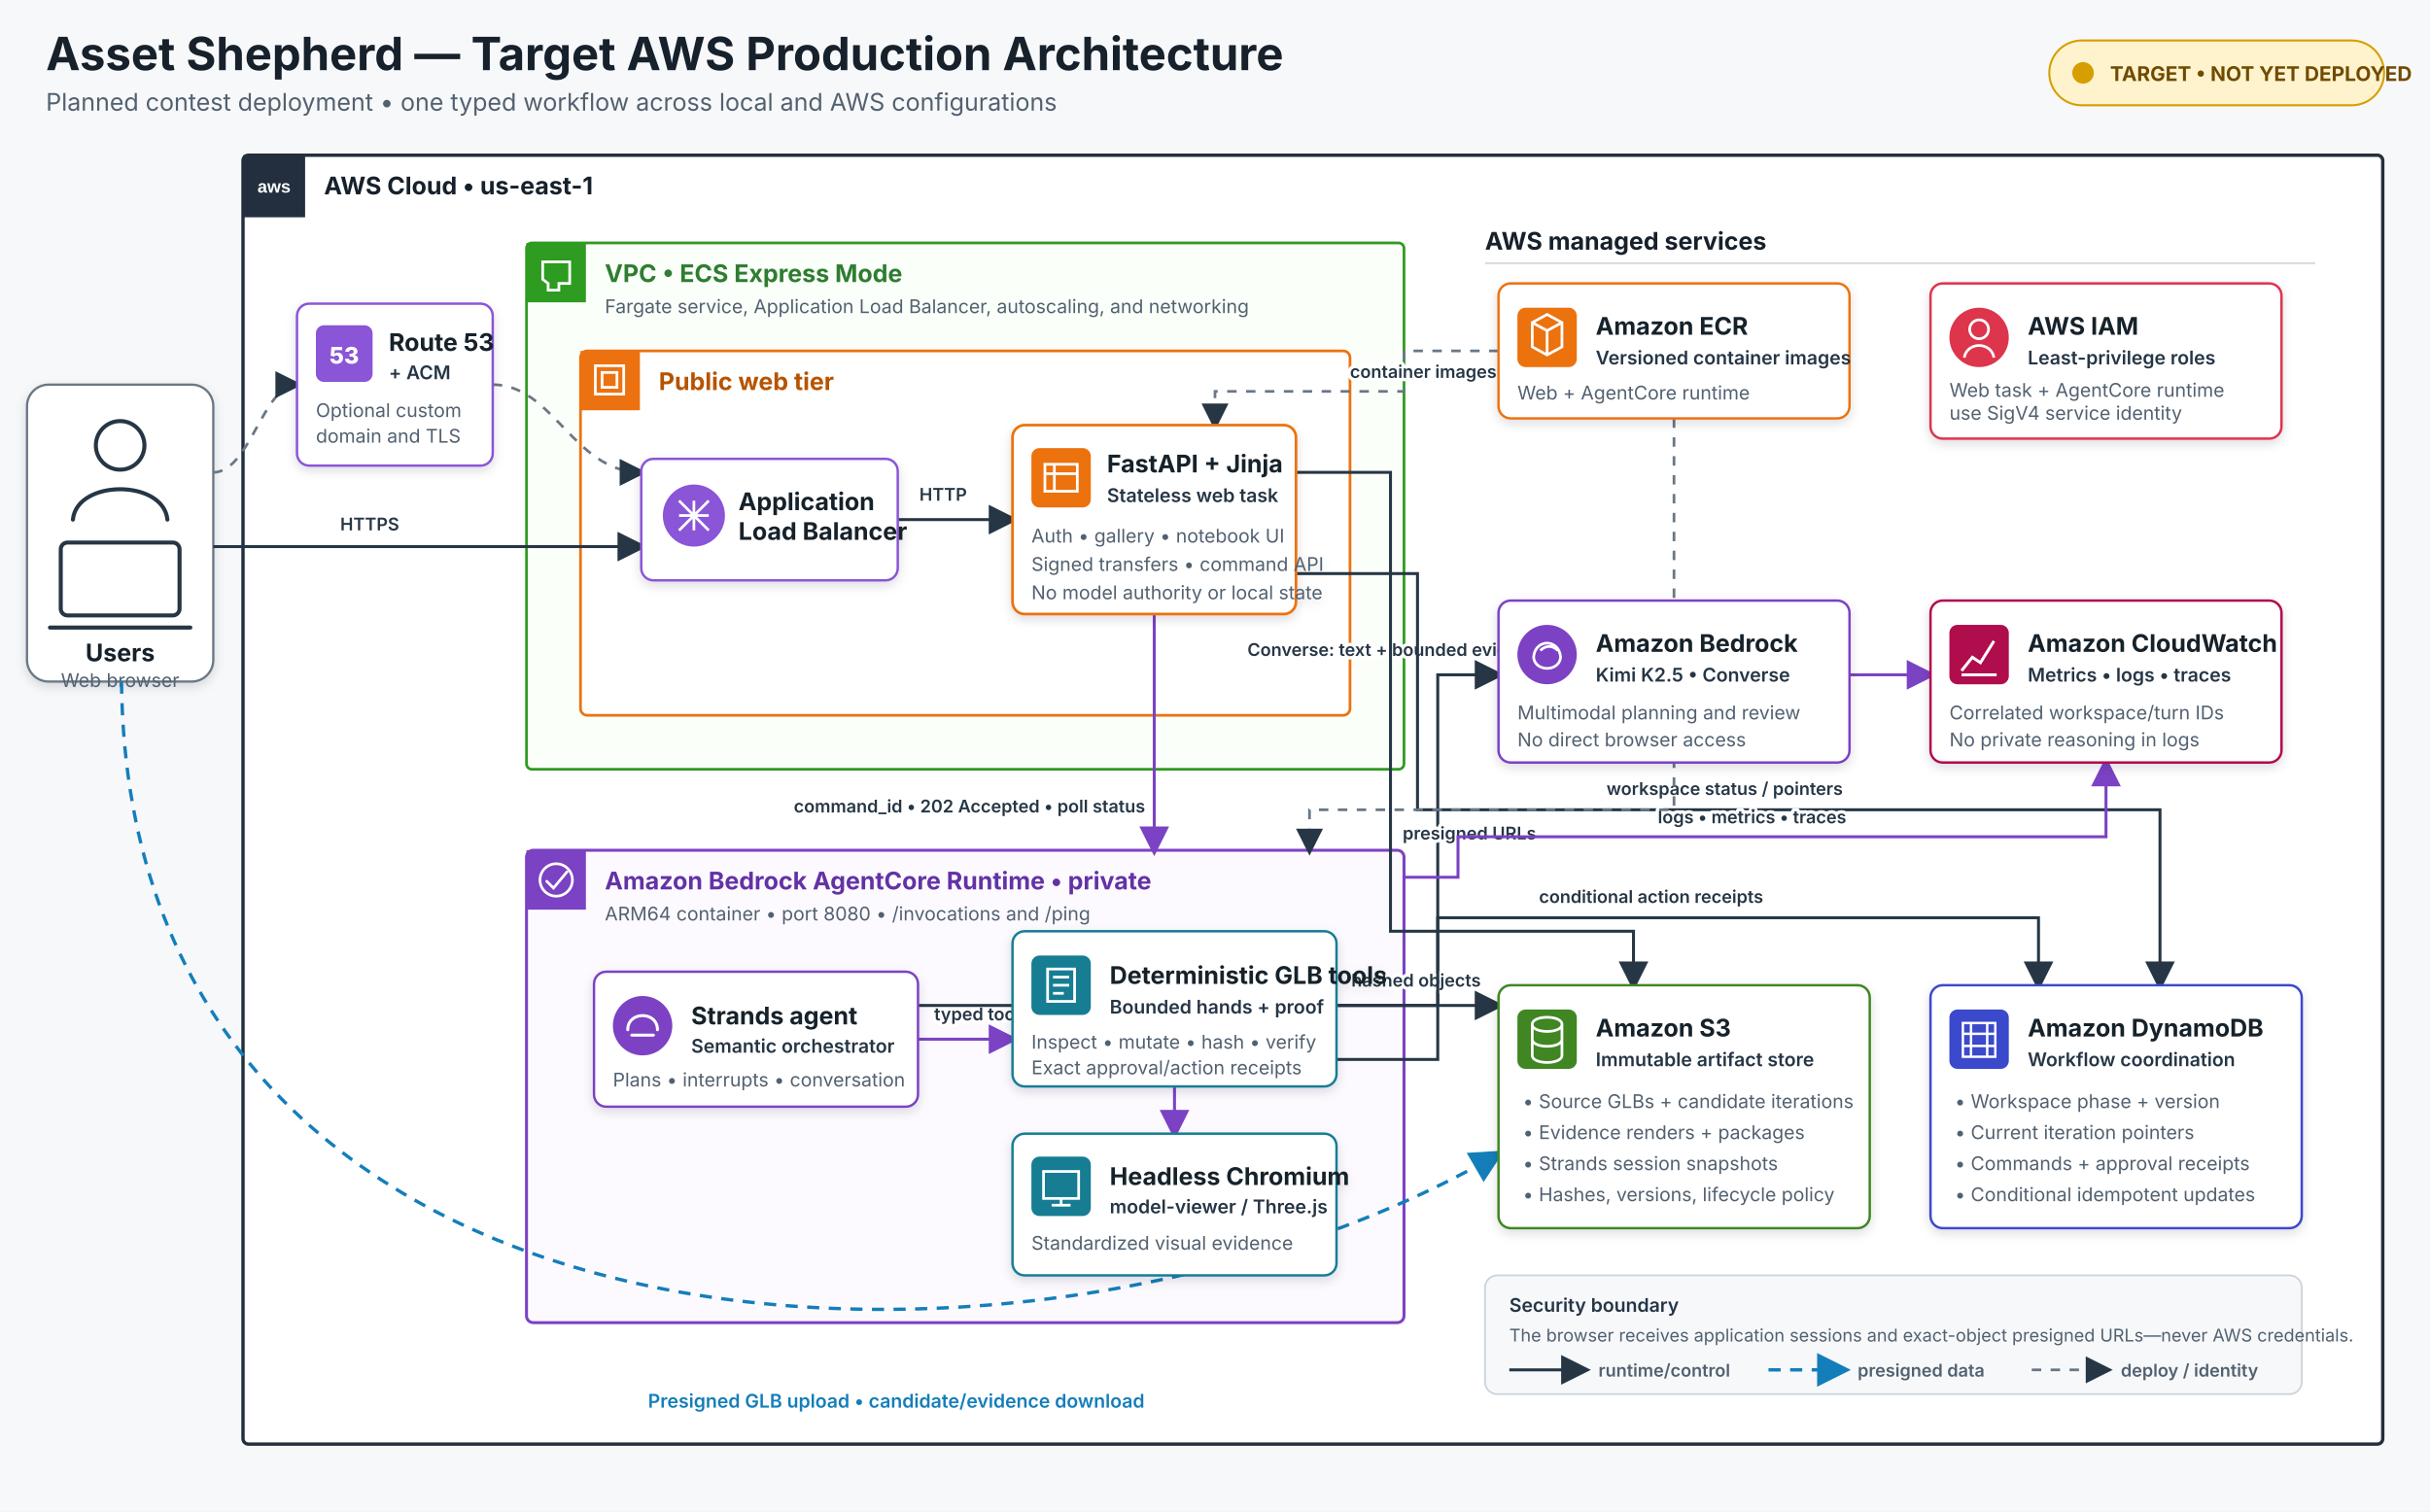
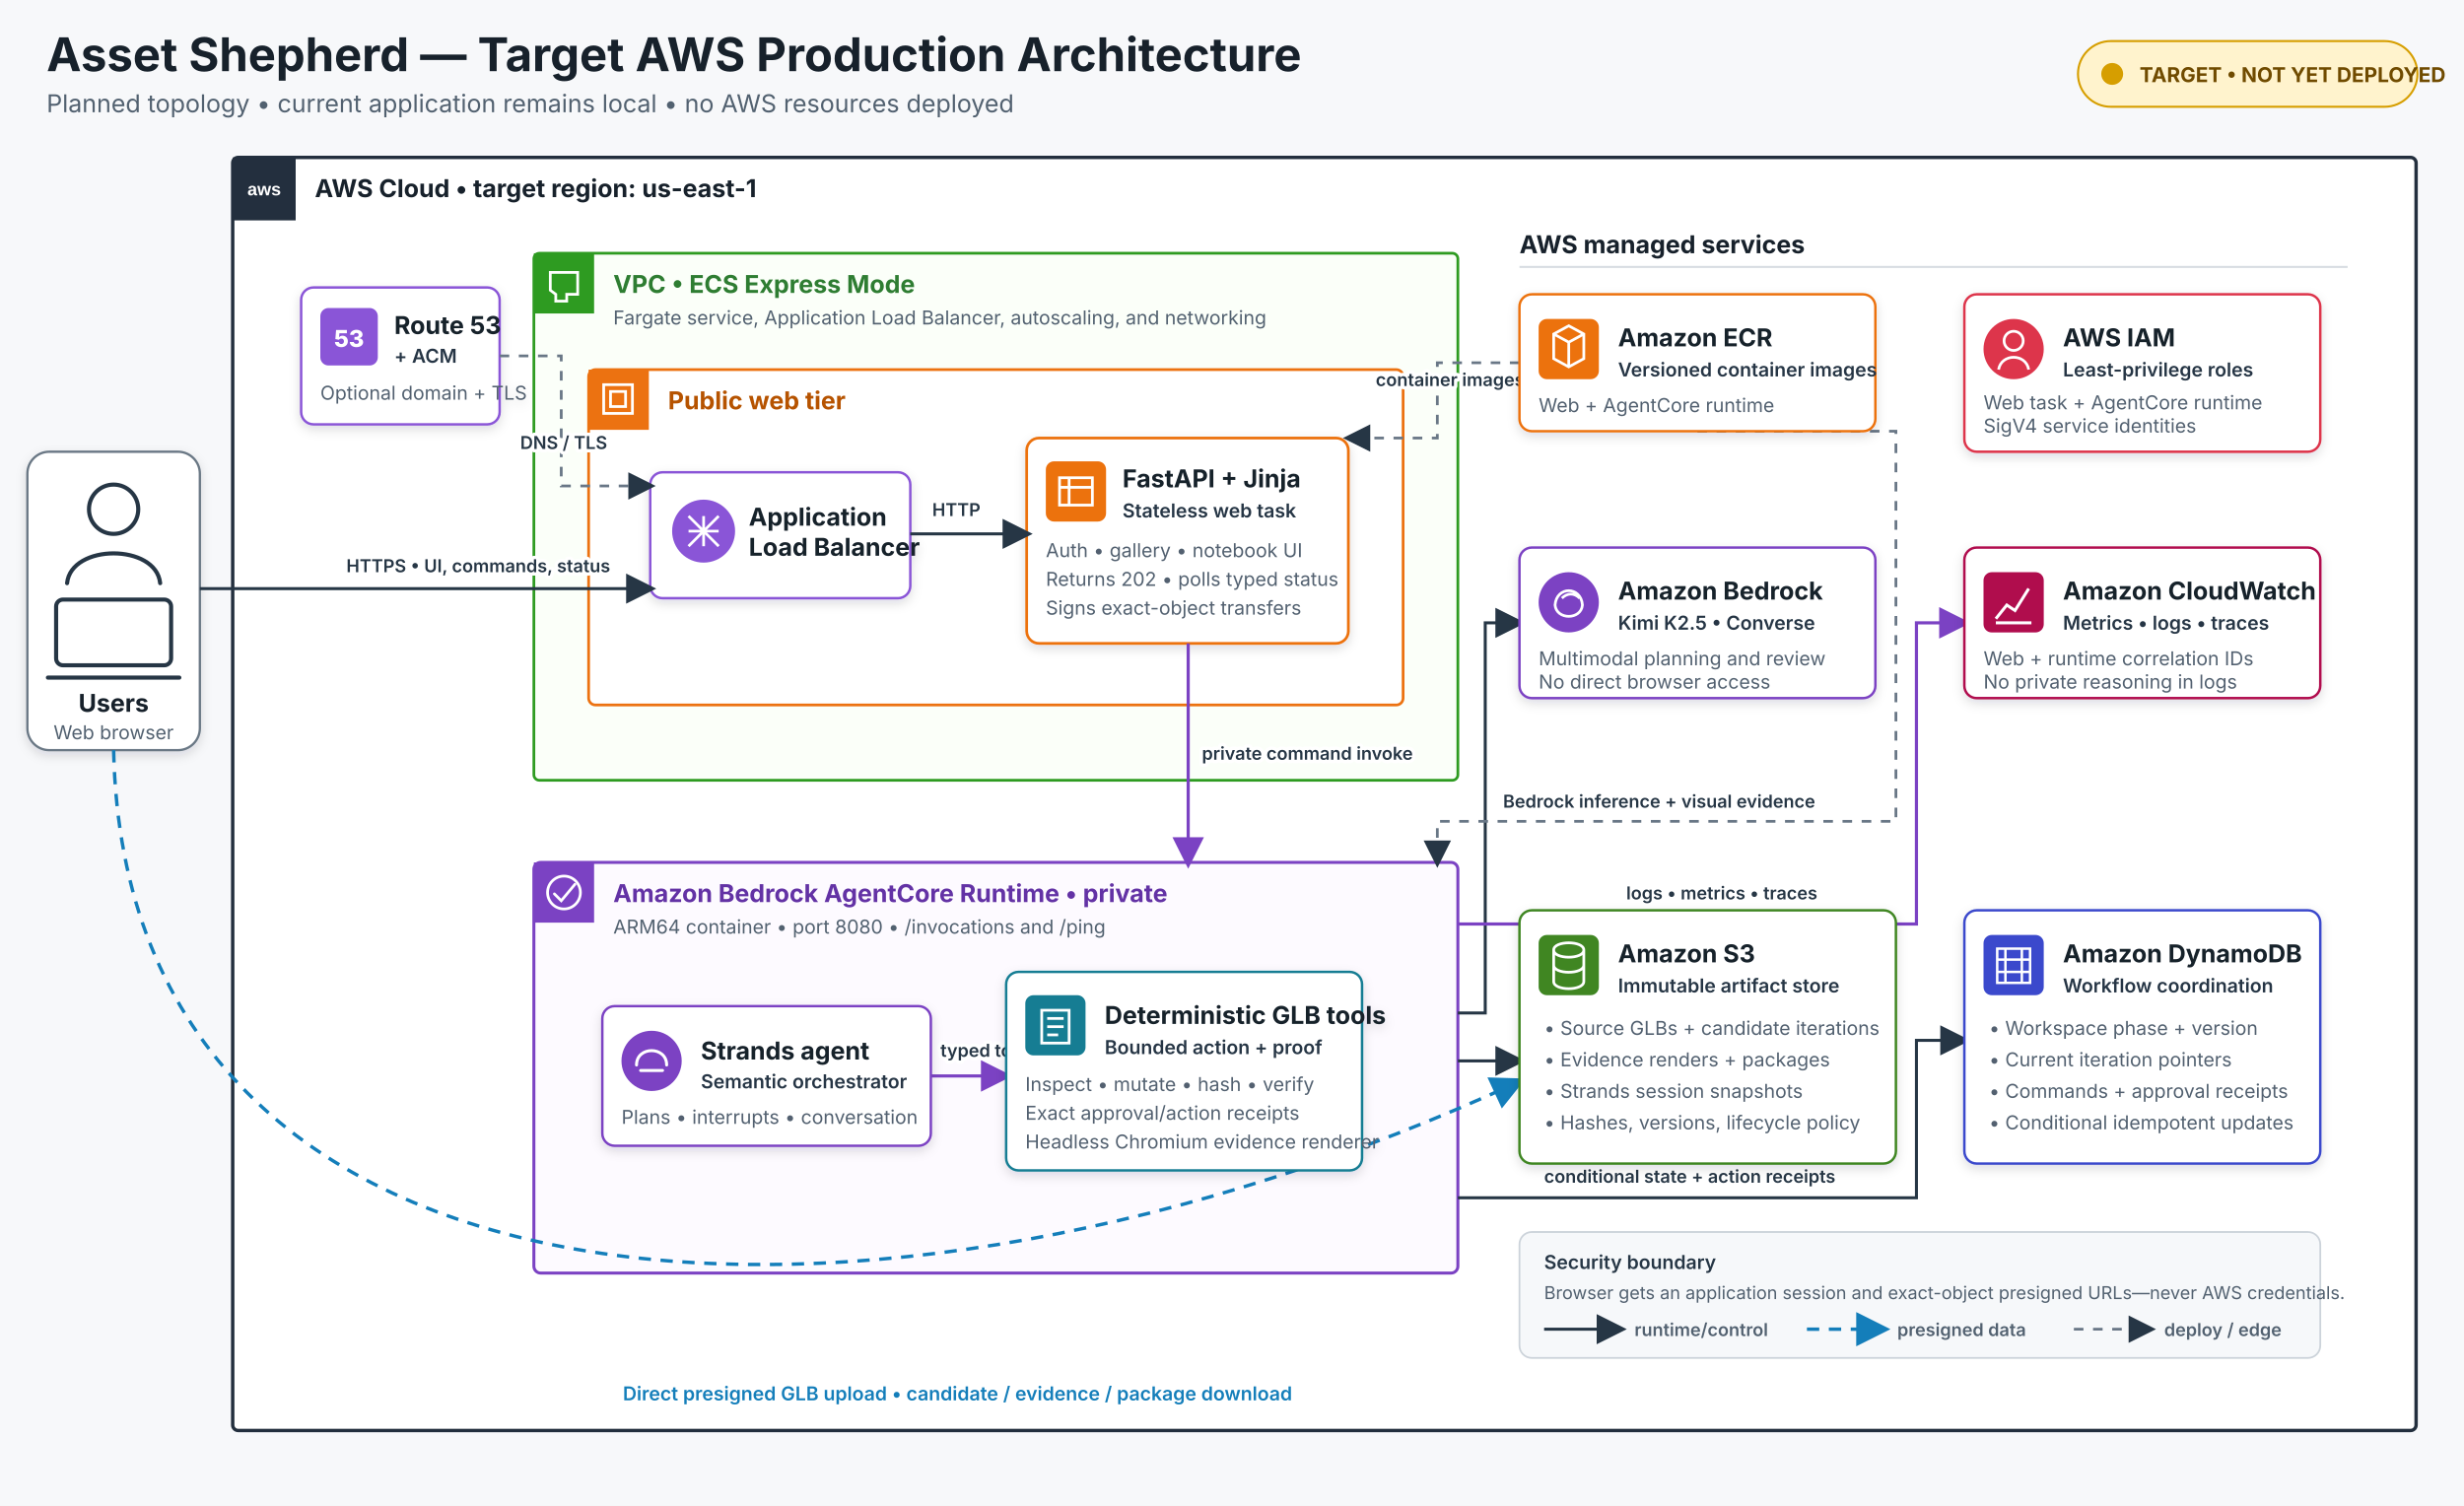
- <svg xmlns="http://www.w3.org/2000/svg" width="1800" height="1120" viewBox="0 0 1800 1120" role="img" aria-labelledby="title description">
+ <svg xmlns="http://www.w3.org/2000/svg" width="1800" height="1100" viewBox="0 0 1800 1100" role="img" aria-labelledby="title description">
  <defs>
    <filter id="shadow" x="-20%" y="-20%" width="140%" height="140%">
      <feDropShadow dx="0" dy="3" stdDeviation="4" flood-color="#17212b" flood-opacity="0.14" />
    </filter>
    <marker id="arrow" markerWidth="10" markerHeight="10" refX="8" refY="5" orient="auto" markerUnits="strokeWidth">
      <path d="M0,0 L10,5 L0,10 z" fill="#263645" />
    </marker>
    <marker id="arrowBlue" markerWidth="10" markerHeight="10" refX="8" refY="5" orient="auto" markerUnits="strokeWidth">
      <path d="M0,0 L10,5 L0,10 z" fill="#147eba" />
    </marker>
    <marker id="arrowPurple" markerWidth="10" markerHeight="10" refX="8" refY="5" orient="auto" markerUnits="strokeWidth">
      <path d="M0,0 L10,5 L0,10 z" fill="#7b42c3" />
    </marker>
    <style>
      .title { font: 700 34px Inter, "Segoe UI", Arial, sans-serif; fill: #17212b; }
      .subtitle { font: 400 18px Inter, "Segoe UI", Arial, sans-serif; fill: #526170; }
      .cloud-label { font: 700 18px Inter, "Segoe UI", Arial, sans-serif; fill: #17212b; }
      .boundary-label { font: 700 18px Inter, "Segoe UI", Arial, sans-serif; }
      .service-title { font: 700 18px Inter, "Segoe UI", Arial, sans-serif; fill: #17212b; }
      .service-copy { font: 400 14px Inter, "Segoe UI", Arial, sans-serif; fill: #526170; }
      .service-copy-strong { font: 600 14px Inter, "Segoe UI", Arial, sans-serif; fill: #263645; }
      .icon-letter { font: 800 17px Inter, "Segoe UI", Arial, sans-serif; fill: white; text-anchor: middle; dominant-baseline: middle; }
      .connector { fill: none; stroke: #263645; stroke-width: 2.2; marker-end: url(#arrow); }
+       .connector-purple { fill: none; stroke: #7b42c3; stroke-width: 2.3; marker-end: url(#arrowPurple); }
      .connector-blue { fill: none; stroke: #147eba; stroke-width: 2.5; stroke-dasharray: 9 7; marker-end: url(#arrowBlue); }
-       .connector-purple { fill: none; stroke: #7b42c3; stroke-width: 2.2; marker-end: url(#arrowPurple); }
      .deployment { fill: none; stroke: #697786; stroke-width: 2; stroke-dasharray: 7 7; marker-end: url(#arrow); }
      .connector-label { font: 600 13px Inter, "Segoe UI", Arial, sans-serif; fill: #263645; paint-order: stroke; stroke: white; stroke-width: 5; stroke-linejoin: round; }
      .connector-label-blue { font: 600 14px Inter, "Segoe UI", Arial, sans-serif; fill: #147eba; paint-order: stroke; stroke: white; stroke-width: 6; stroke-linejoin: round; }
      .small-note { font: 400 13px Inter, "Segoe UI", Arial, sans-serif; fill: #526170; }
      .legend { font: 600 13px Inter, "Segoe UI", Arial, sans-serif; fill: #526170; }
    </style>
  </defs>
-   <rect width="1800" height="1120" fill="#f7f8fa" />
+   <rect width="1800" height="1100" fill="#f7f8fa" />
  <text class="title" x="34" y="52">Asset Shepherd — Target AWS Production Architecture</text>
-   <text class="subtitle" x="34" y="82">Planned contest deployment • one typed workflow across local and AWS configurations</text>
+   <text class="subtitle" x="34" y="82">Planned topology • current application remains local • no AWS resources deployed</text>
  <g transform="translate(1518 30)">
    <rect width="248" height="48" rx="24" fill="#fff3cd" stroke="#d69e00" stroke-width="1.5" />
    <circle cx="25" cy="24" r="8" fill="#d69e00" />
    <text x="45" y="30" font-family="Inter, Segoe UI, Arial" font-size="15" font-weight="700" fill="#704b00">TARGET • NOT YET DEPLOYED</text>
  </g>
-   <rect x="180" y="115" width="1585" height="955" rx="4" fill="#ffffff" stroke="#232f3e" stroke-width="2.5" />
-   <rect x="180" y="115" width="46" height="46" fill="#232f3e" />
-   <text x="203" y="139" text-anchor="middle" dominant-baseline="middle" font-family="Arial" font-size="13" font-weight="700" fill="#ffffff">aws</text>
-   <text class="cloud-label" x="240" y="144">AWS Cloud • us-east-1</text>
-   <g transform="translate(20 285)">
-     <rect width="138" height="220" rx="16" fill="#ffffff" stroke="#6b7885" stroke-width="1.7" filter="url(#shadow)" />
-     <circle cx="69" cy="45" r="18" fill="none" stroke="#263645" stroke-width="3" />
-     <path d="M34 100 C37 70, 101 70, 104 100" fill="none" stroke="#263645" stroke-width="3" stroke-linecap="round" />
-     <rect x="25" y="117" width="88" height="54" rx="5" fill="none" stroke="#263645" stroke-width="3" />
-     <path d="M17 180 H121" stroke="#263645" stroke-width="3" stroke-linecap="round" />
-     <text class="service-title" x="69" y="205" text-anchor="middle">Users</text>
-     <text class="service-copy" x="69" y="224" text-anchor="middle">Web browser</text>
-   </g>
-   <rect x="390" y="180" width="650" height="390" rx="4" fill="#fbfff9" stroke="#2e9b21" stroke-width="2" />
-   <rect x="390" y="180" width="44" height="44" fill="#2e9b21" />
-   <path d="M402 207 V194 H422 V210 H414 V215 H406 V210 Z" fill="none" stroke="#ffffff" stroke-width="2" />
-   <text class="boundary-label" x="448" y="209" fill="#2e7d32">VPC • ECS Express Mode</text>
-   <text class="service-copy" x="448" y="232">Fargate service, Application Load Balancer, autoscaling, and networking</text>
-   <rect x="430" y="260" width="570" height="270" rx="5" fill="#ffffff" stroke="#ec7211" stroke-width="2" />
-   <rect x="430" y="260" width="44" height="44" fill="#ec7211" />
-   <path d="M441 271 h21 v21 h-21z M446 276 h11 v11 h-11z" fill="none" stroke="#ffffff" stroke-width="2" />
-   <text class="boundary-label" x="488" y="289" fill="#b65300">Public web tier</text>
-   <rect x="390" y="630" width="650" height="350" rx="5" fill="#fdfaff" stroke="#7b42c3" stroke-width="2.2" />
+   <rect x="170" y="115" width="1595" height="930" rx="4" fill="#ffffff" stroke="#232f3e" stroke-width="2.5" />
+   <rect x="170" y="115" width="46" height="46" fill="#232f3e" />
+   <text x="193" y="139" text-anchor="middle" dominant-baseline="middle" font-family="Arial" font-size="13" font-weight="700" fill="#ffffff">aws</text>
+   <text class="cloud-label" x="230" y="144">AWS Cloud • target region: us-east-1</text>
+   <g transform="translate(20 330)">
+     <rect width="126" height="218" rx="16" fill="#ffffff" stroke="#6b7885" stroke-width="1.7" filter="url(#shadow)" />
+     <circle cx="63" cy="42" r="18" fill="none" stroke="#263645" stroke-width="3" />
+     <path d="M29 96 C32 67, 94 67, 97 96" fill="none" stroke="#263645" stroke-width="3" stroke-linecap="round" />
+     <rect x="21" y="108" width="84" height="48" rx="5" fill="none" stroke="#263645" stroke-width="3" />
+     <path d="M15 165 H111" stroke="#263645" stroke-width="3" stroke-linecap="round" />
+     <text class="service-title" x="63" y="190" text-anchor="middle">Users</text>
+     <text class="service-copy" x="63" y="210" text-anchor="middle">Web browser</text>
+   </g>
+   <g transform="translate(220 210)" filter="url(#shadow)">
+     <rect width="145" height="100" rx="9" fill="#ffffff" stroke="#8a55d7" stroke-width="1.8" />
+     <rect x="14" y="15" width="42" height="42" rx="6" fill="#8a55d7" />
+     <text class="icon-letter" x="35" y="37">53</text>
+     <text class="service-title" x="68" y="34">Route 53</text>
+     <text class="service-copy-strong" x="68" y="55">+ ACM</text>
+     <text class="service-copy" x="14" y="82">Optional domain + TLS</text>
+   </g>
+   <rect x="390" y="185" width="675" height="385" rx="4" fill="#fbfff9" stroke="#2e9b21" stroke-width="2" />
+   <rect x="390" y="185" width="44" height="44" fill="#2e9b21" />
+   <path d="M402 212 V199 H422 V215 H414 V220 H406 V215 Z" fill="none" stroke="#ffffff" stroke-width="2" />
+   <text class="boundary-label" x="448" y="214" fill="#2e7d32">VPC • ECS Express Mode</text>
+   <text class="service-copy" x="448" y="237">Fargate service, Application Load Balancer, autoscaling, and networking</text>
+   <rect x="430" y="270" width="595" height="245" rx="5" fill="#ffffff" stroke="#ec7211" stroke-width="2" />
+   <rect x="430" y="270" width="44" height="44" fill="#ec7211" />
+   <path d="M441 281 h21 v21 h-21z M446 286 h11 v11 h-11z" fill="none" stroke="#ffffff" stroke-width="2" />
+   <text class="boundary-label" x="488" y="299" fill="#b65300">Public web tier</text>
+   <g transform="translate(475 345)" filter="url(#shadow)">
+     <rect width="190" height="92" rx="9" fill="#ffffff" stroke="#8a55d7" stroke-width="1.8" />
+     <circle cx="39" cy="43" r="23" fill="#8a55d7" />
+     <path d="M28 43 H50 M39 32 V54 M28 32 L50 54 M50 32 L28 54" stroke="#ffffff" stroke-width="2" />
+     <text class="service-title" x="72" y="39">Application</text>
+     <text class="service-title" x="72" y="61">Load Balancer</text>
+   </g>
+   <g transform="translate(750 320)" filter="url(#shadow)">
+     <rect width="235" height="150" rx="9" fill="#ffffff" stroke="#ec7211" stroke-width="2" />
+     <rect x="14" y="17" width="44" height="44" rx="6" fill="#ec7211" />
+     <path d="M24 29 h24 v20 h-24z M24 36 h24 M31 29 v20" fill="none" stroke="#ffffff" stroke-width="2" />
+     <text class="service-title" x="70" y="36">FastAPI + Jinja</text>
+     <text class="service-copy-strong" x="70" y="58">Stateless web task</text>
+     <text class="service-copy" x="14" y="87">Auth • gallery • notebook UI</text>
+     <text class="service-copy" x="14" y="108">Returns 202 • polls typed status</text>
+     <text class="service-copy" x="14" y="129">Signs exact-object transfers</text>
+   </g>
+   <rect x="390" y="630" width="675" height="300" rx="5" fill="#fdfaff" stroke="#7b42c3" stroke-width="2.2" />
  <rect x="390" y="630" width="44" height="44" fill="#7b42c3" />
  <circle cx="412" cy="652" r="12" fill="none" stroke="#ffffff" stroke-width="2" />
  <path d="M405 653 l5 5 10-12" fill="none" stroke="#ffffff" stroke-width="2" stroke-linecap="round" />
  <text class="boundary-label" x="448" y="659" fill="#6332a5">Amazon Bedrock AgentCore Runtime • private</text>
  <text class="service-copy" x="448" y="682">ARM64 container • port 8080 • /invocations and /ping</text>
-   <text class="cloud-label" x="1100" y="185">AWS managed services</text>
-   <path d="M1100 195 H1715" stroke="#d7dce1" stroke-width="1.5" />
-   <path class="connector" d="M158 405 H475" />
-   <text class="connector-label" x="252" y="393">HTTPS</text>
-   <path class="deployment" d="M158 350 C185 350 195 285 220 285" />
-   <path class="deployment" d="M365 285 C410 285 425 350 475 350" />
-   <path class="connector" d="M665 385 H750" />
-   <text class="connector-label" x="681" y="371">HTTP</text>
-   <path class="connector-purple" d="M855 455 V630" />
-   <text class="connector-label" x="588" y="602">command_id • 202 Accepted • poll status</text>
-   <path class="connector-purple" d="M680 770 H750" />
-   <text class="connector-label" x="692" y="756">typed tools</text>
-   <path class="connector-purple" d="M870 805 V840" />
-   <path class="connector" d="M680 745 H1065 V500 H1110" />
-   <text class="connector-label" x="924" y="486">Converse: text + bounded evidence</text>
-   <path class="connector" d="M990 745 H1110" />
-   <text class="connector-label" x="1001" y="731">hashed objects</text>
-   <path class="connector" d="M990 785 H1065 V680 H1510 V730" />
-   <text class="connector-label" x="1140" y="669">conditional action receipts</text>
-   <path class="connector" d="M960 350 H1030 V690 H1210 V730" />
-   <text class="connector-label" x="1039" y="622">presigned URLs</text>
-   <path class="connector" d="M960 425 H1050 V600 H1600 V730" />
-   <text class="connector-label" x="1190" y="589">workspace status / pointers</text>
-   <path class="connector-purple" d="M1040 650 H1080 V620 H1560 V565" />
-   <text class="connector-label" x="1228" y="610">logs • metrics • traces</text>
-   <path class="connector-purple" d="M1370 500 H1430" />
-   <path class="deployment" d="M1110 260 H1040 V290 H900 V315" />
-   <path class="deployment" d="M1240 310 V600 H970 V630" />
-   <text class="connector-label" x="1000" y="280">container images</text>
-   <path class="connector-blue" d="M90 505 C95 1028 765 1055 1110 855" />
-   <text class="connector-label-blue" x="480" y="1043">Presigned GLB upload • candidate/evidence download</text>
-   <g transform="translate(220 225)" filter="url(#shadow)">
-     <rect width="145" height="120" rx="9" fill="#ffffff" stroke="#8a55d7" stroke-width="1.8" />
-     <rect x="14" y="16" width="42" height="42" rx="6" fill="#8a55d7" />
-     <text class="icon-letter" x="35" y="38">53</text>
-     <text class="service-title" x="68" y="35">Route 53</text>
-     <text class="service-copy-strong" x="68" y="56">+ ACM</text>
-     <text class="service-copy" x="14" y="84">Optional custom</text>
-     <text class="service-copy" x="14" y="103">domain and TLS</text>
-   </g>
-   <g transform="translate(475 340)" filter="url(#shadow)">
-     <rect width="190" height="90" rx="9" fill="#ffffff" stroke="#8a55d7" stroke-width="1.8" />
-     <circle cx="39" cy="42" r="23" fill="#8a55d7" />
-     <path d="M28 42 H50 M39 31 V53 M28 31 L50 53 M50 31 L28 53" stroke="#ffffff" stroke-width="2" />
-     <text class="service-title" x="72" y="38">Application</text>
-     <text class="service-title" x="72" y="60">Load Balancer</text>
-   </g>
-   <g transform="translate(750 315)" filter="url(#shadow)">
-     <rect width="210" height="140" rx="9" fill="#ffffff" stroke="#ec7211" stroke-width="2" />
-     <rect x="14" y="17" width="44" height="44" rx="6" fill="#ec7211" />
-     <path d="M24 29 h24 v20 h-24z M24 36 h24 M31 29 v20" fill="none" stroke="#ffffff" stroke-width="2" />
-     <text class="service-title" x="70" y="35">FastAPI + Jinja</text>
-     <text class="service-copy-strong" x="70" y="57">Stateless web task</text>
-     <text class="service-copy" x="14" y="87">Auth • gallery • notebook UI</text>
-     <text class="service-copy" x="14" y="108">Signed transfers • command API</text>
-     <text class="service-copy" x="14" y="129">No model authority or local state</text>
-   </g>
-   <g transform="translate(440 720)" filter="url(#shadow)">
-     <rect width="240" height="100" rx="9" fill="#ffffff" stroke="#7b42c3" stroke-width="1.8" />
+   <path class="connector" d="M146 430 H475" />
+   <text class="connector-label" x="253" y="418">HTTPS • UI, commands, status</text>
+   <path class="connector" d="M665 390 H750" />
+   <text class="connector-label" x="681" y="377">HTTP</text>
+   <path class="deployment" d="M365 260 H410 V355 H475" />
+   <text class="connector-label" x="380" y="328">DNS / TLS</text>
+   <path class="connector-purple" d="M868 470 V630" />
+   <text class="connector-label" x="878" y="555">private command invoke</text>
+   <path class="connector-purple" d="M680 786 H735" />
+   <text class="connector-label" x="687" y="772">typed tools</text>
+   <path class="connector" d="M1065 740 H1085 V455 H1110" />
+   <text class="connector-label" x="1098" y="590">Bedrock inference + visual evidence</text>
+   <path class="connector" d="M1065 775 H1110" />
+   <path class="connector" d="M1065 875 H1400 V760 H1435" />
+   <text class="connector-label" x="1128" y="864">conditional state + action receipts</text>
+   <path class="connector-purple" d="M1065 675 H1400 V455 H1435" />
+   <text class="connector-label" x="1188" y="657">logs • metrics • traces</text>
+   <path class="deployment" d="M1110 265 H1050 V320 H985" />
+   <path class="deployment" d="M1240 315 H1385 V600 H1050 V630" />
+   <text class="connector-label" x="1005" y="282">container images</text>
+   <path class="connector-blue" d="M83 548 C92 978 635 1010 1110 790" />
+   <text class="connector-label-blue" x="455" y="1023">Direct presigned GLB upload • candidate / evidence / package download</text>
+   <g transform="translate(440 735)" filter="url(#shadow)">
+     <rect width="240" height="102" rx="9" fill="#ffffff" stroke="#7b42c3" stroke-width="1.8" />
    <rect x="14" y="18" width="44" height="44" rx="22" fill="#7b42c3" />
    <path d="M25 43 C25 29 47 29 47 43 M28 47 H44" fill="none" stroke="#ffffff" stroke-width="2.2" stroke-linecap="round" />
    <text class="service-title" x="72" y="39">Strands agent</text>
    <text class="service-copy-strong" x="72" y="60">Semantic orchestrator</text>
-     <text class="service-copy" x="14" y="85">Plans • interrupts • conversation</text>
-   </g>
-   <g transform="translate(750 690)" filter="url(#shadow)">
-     <rect width="240" height="115" rx="9" fill="#ffffff" stroke="#167d93" stroke-width="1.8" />
-     <rect x="14" y="18" width="44" height="44" rx="6" fill="#167d93" />
+     <text class="service-copy" x="14" y="86">Plans • interrupts • conversation</text>
+   </g>
+   <g transform="translate(735 710)" filter="url(#shadow)">
+     <rect width="260" height="145" rx="9" fill="#ffffff" stroke="#167d93" stroke-width="1.8" />
+     <rect x="14" y="17" width="44" height="44" rx="6" fill="#167d93" />
    <path d="M26 28 h20 v24 h-20z M30 34 h12 M30 40 h12 M30 46 h8" fill="none" stroke="#ffffff" stroke-width="2" />
-     <text class="service-title" x="72" y="39">Deterministic GLB tools</text>
-     <text class="service-copy-strong" x="72" y="61">Bounded hands + proof</text>
+     <text class="service-title" x="72" y="38">Deterministic GLB tools</text>
+     <text class="service-copy-strong" x="72" y="60">Bounded action + proof</text>
    <text class="service-copy" x="14" y="87">Inspect • mutate • hash • verify</text>
-     <text class="service-copy" x="14" y="106">Exact approval/action receipts</text>
-   </g>
-   <g transform="translate(750 840)" filter="url(#shadow)">
-     <rect width="240" height="105" rx="9" fill="#ffffff" stroke="#167d93" stroke-width="1.8" />
-     <rect x="14" y="17" width="44" height="44" rx="6" fill="#167d93" />
-     <path d="M23 28 h26 v20 h-26z M29 53 h14 M36 48 v5" fill="none" stroke="#ffffff" stroke-width="2" />
-     <text class="service-title" x="72" y="38">Headless Chromium</text>
-     <text class="service-copy-strong" x="72" y="59">model-viewer / Three.js</text>
-     <text class="service-copy" x="14" y="86">Standardized visual evidence</text>
-   </g>
-   <g transform="translate(1110 210)" filter="url(#shadow)">
+     <text class="service-copy" x="14" y="108">Exact approval/action receipts</text>
+     <text class="service-copy" x="14" y="129">Headless Chromium evidence renderer</text>
+   </g>
+   <text class="cloud-label" x="1110" y="185">AWS managed services</text>
+   <path d="M1110 195 H1715" stroke="#d7dce1" stroke-width="1.5" />
+   <g transform="translate(1110 215)" filter="url(#shadow)">
    <rect width="260" height="100" rx="9" fill="#ffffff" stroke="#ec7211" stroke-width="1.8" />
    <rect x="14" y="18" width="44" height="44" rx="6" fill="#ec7211" />
    <path d="M25 29 l11-6 11 6 v18 l-11 6-11-6z M25 29 l11 6 11-6 M36 35 v18" fill="none" stroke="#ffffff" stroke-width="2" />
    <text class="service-title" x="72" y="38">Amazon ECR</text>
    <text class="service-copy-strong" x="72" y="60">Versioned container images</text>
    <text class="service-copy" x="14" y="86">Web + AgentCore runtime</text>
  </g>
-   <g transform="translate(1430 210)" filter="url(#shadow)">
+   <g transform="translate(1435 215)" filter="url(#shadow)">
    <rect width="260" height="115" rx="9" fill="#ffffff" stroke="#dd344c" stroke-width="1.8" />
    <rect x="14" y="18" width="44" height="44" rx="22" fill="#dd344c" />
    <path d="M36 27 a7 7 0 1 1 0 14 a7 7 0 1 1 0-14 M25 55 c2-12 20-12 22 0" fill="none" stroke="#ffffff" stroke-width="2" />
    <text class="service-title" x="72" y="38">AWS IAM</text>
    <text class="service-copy-strong" x="72" y="60">Least-privilege roles</text>
    <text class="service-copy" x="14" y="84">Web task + AgentCore runtime</text>
-     <text class="service-copy" x="14" y="101">use SigV4 service identity</text>
-   </g>
-   <g transform="translate(1110 445)" filter="url(#shadow)">
-     <rect width="260" height="120" rx="9" fill="#ffffff" stroke="#7b42c3" stroke-width="1.8" />
+     <text class="service-copy" x="14" y="101">SigV4 service identities</text>
+   </g>
+   <g transform="translate(1110 400)" filter="url(#shadow)">
+     <rect width="260" height="110" rx="9" fill="#ffffff" stroke="#7b42c3" stroke-width="1.8" />
    <rect x="14" y="18" width="44" height="44" rx="22" fill="#7b42c3" />
    <path d="M26 42 C27 28 45 28 46 42 C45 53 27 53 26 42 Z M31 37 C35 33 40 33 44 37" fill="none" stroke="#ffffff" stroke-width="2" />
    <text class="service-title" x="72" y="38">Amazon Bedrock</text>
    <text class="service-copy-strong" x="72" y="60">Kimi K2.5 • Converse</text>
-     <text class="service-copy" x="14" y="88">Multimodal planning and review</text>
-     <text class="service-copy" x="14" y="108">No direct browser access</text>
-   </g>
-   <g transform="translate(1430 445)" filter="url(#shadow)">
-     <rect width="260" height="120" rx="9" fill="#ffffff" stroke="#b0084d" stroke-width="1.8" />
+     <text class="service-copy" x="14" y="86">Multimodal planning and review</text>
+     <text class="service-copy" x="14" y="103">No direct browser access</text>
+   </g>
+   <g transform="translate(1435 400)" filter="url(#shadow)">
+     <rect width="260" height="110" rx="9" fill="#ffffff" stroke="#b0084d" stroke-width="1.8" />
    <rect x="14" y="18" width="44" height="44" rx="6" fill="#b0084d" />
    <path d="M23 52 l8-10 6 4 10-16 M23 55 h26" fill="none" stroke="#ffffff" stroke-width="2.2" />
    <text class="service-title" x="72" y="38">Amazon CloudWatch</text>
    <text class="service-copy-strong" x="72" y="60">Metrics • logs • traces</text>
-     <text class="service-copy" x="14" y="88">Correlated workspace/turn IDs</text>
-     <text class="service-copy" x="14" y="108">No private reasoning in logs</text>
-   </g>
-   <g transform="translate(1110 730)" filter="url(#shadow)">
-     <rect width="275" height="180" rx="9" fill="#ffffff" stroke="#3f8624" stroke-width="1.8" />
+     <text class="service-copy" x="14" y="86">Web + runtime correlation IDs</text>
+     <text class="service-copy" x="14" y="103">No private reasoning in logs</text>
+   </g>
+   <g transform="translate(1110 665)" filter="url(#shadow)">
+     <rect width="275" height="185" rx="9" fill="#ffffff" stroke="#3f8624" stroke-width="1.8" />
    <rect x="14" y="18" width="44" height="44" rx="6" fill="#3f8624" />
    <path d="M25 29 c0-7 22-7 22 0 v23 c0 7-22 7-22 0z M25 29 c0 7 22 7 22 0 M25 40 c0 7 22 7 22 0" fill="none" stroke="#ffffff" stroke-width="2" />
    <text class="service-title" x="72" y="38">Amazon S3</text>
    <text class="service-copy-strong" x="72" y="60">Immutable artifact store</text>
    <text class="service-copy" x="18" y="91">• Source GLBs + candidate iterations</text>
    <text class="service-copy" x="18" y="114">• Evidence renders + packages</text>
    <text class="service-copy" x="18" y="137">• Strands session snapshots</text>
    <text class="service-copy" x="18" y="160">• Hashes, versions, lifecycle policy</text>
  </g>
-   <g transform="translate(1430 730)" filter="url(#shadow)">
-     <rect width="275" height="180" rx="9" fill="#ffffff" stroke="#3b48cc" stroke-width="1.8" />
+   <g transform="translate(1435 665)" filter="url(#shadow)">
+     <rect width="260" height="185" rx="9" fill="#ffffff" stroke="#3b48cc" stroke-width="1.8" />
    <rect x="14" y="18" width="44" height="44" rx="6" fill="#3b48cc" />
    <path d="M24 28 h24 v25 h-24z M30 28 v25 M42 28 v25 M24 36 h24 M24 45 h24" fill="none" stroke="#ffffff" stroke-width="1.8" />
    <text class="service-title" x="72" y="38">Amazon DynamoDB</text>
    <text class="service-copy-strong" x="72" y="60">Workflow coordination</text>
    <text class="service-copy" x="18" y="91">• Workspace phase + version</text>
    <text class="service-copy" x="18" y="114">• Current iteration pointers</text>
    <text class="service-copy" x="18" y="137">• Commands + approval receipts</text>
    <text class="service-copy" x="18" y="160">• Conditional idempotent updates</text>
  </g>
-   <g transform="translate(1100 945)">
-     <rect width="605" height="88" rx="9" fill="#f6f8fa" stroke="#ccd3da" stroke-width="1.3" />
+   <g transform="translate(1110 900)">
+     <rect width="585" height="92" rx="9" fill="#f6f8fa" stroke="#ccd3da" stroke-width="1.3" />
    <text class="service-copy-strong" x="18" y="27">Security boundary</text>
-     <text class="small-note" x="18" y="49">The browser receives application sessions and exact-object presigned URLs—never AWS credentials.</text>
-     <line x1="18" y1="70" x2="74" y2="70" stroke="#263645" stroke-width="2.2" marker-end="url(#arrow)" />
-     <text class="legend" x="84" y="75">runtime/control</text>
-     <line x1="210" y1="70" x2="266" y2="70" stroke="#147eba" stroke-width="2.5" stroke-dasharray="9 7" marker-end="url(#arrowBlue)" />
-     <text class="legend" x="276" y="75">presigned data</text>
-     <line x1="405" y1="70" x2="461" y2="70" stroke="#697786" stroke-width="2" stroke-dasharray="7 7" marker-end="url(#arrow)" />
-     <text class="legend" x="471" y="75">deploy / identity</text>
+     <text class="small-note" x="18" y="49">Browser gets an application session and exact-object presigned URLs—never AWS credentials.</text>
+     <line x1="18" y1="71" x2="74" y2="71" stroke="#263645" stroke-width="2.2" marker-end="url(#arrow)" />
+     <text class="legend" x="84" y="76">runtime/control</text>
+     <line x1="210" y1="71" x2="266" y2="71" stroke="#147eba" stroke-width="2.5" stroke-dasharray="9 7" marker-end="url(#arrowBlue)" />
+     <text class="legend" x="276" y="76">presigned data</text>
+     <line x1="405" y1="71" x2="461" y2="71" stroke="#697786" stroke-width="2" stroke-dasharray="7 7" marker-end="url(#arrow)" />
+     <text class="legend" x="471" y="76">deploy / edge</text>
  </g>
</svg>
